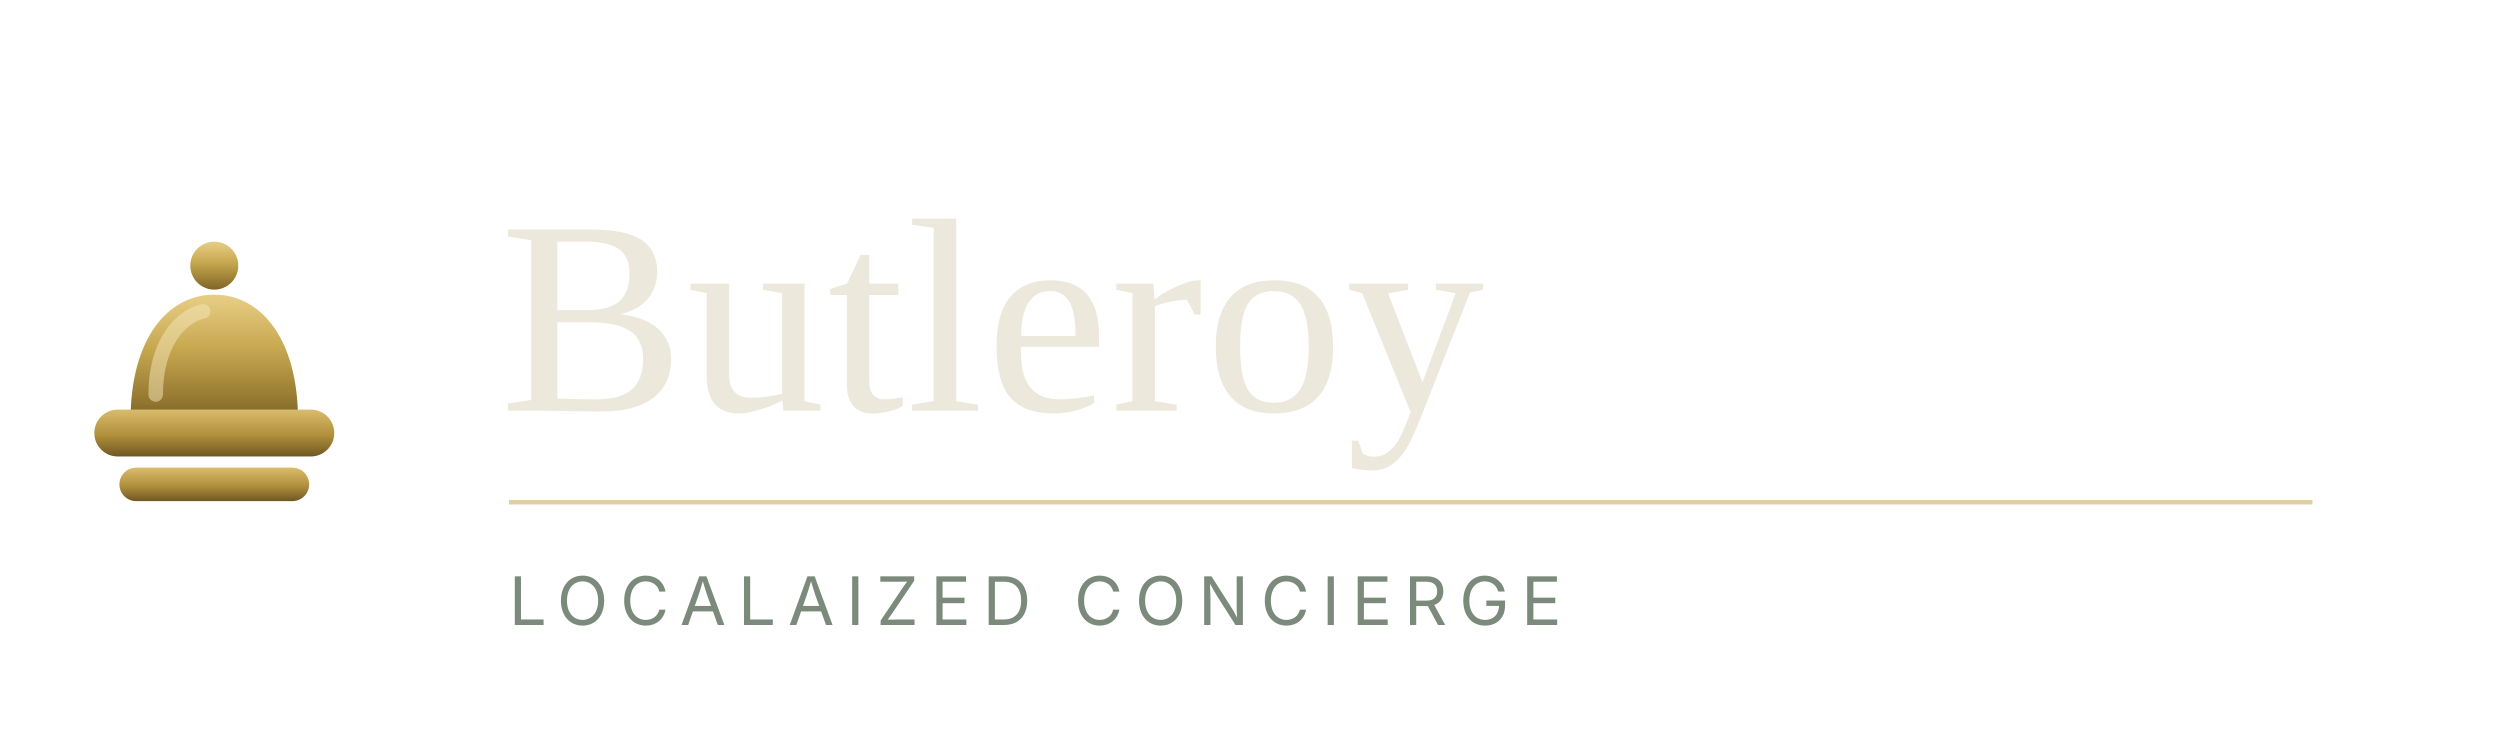
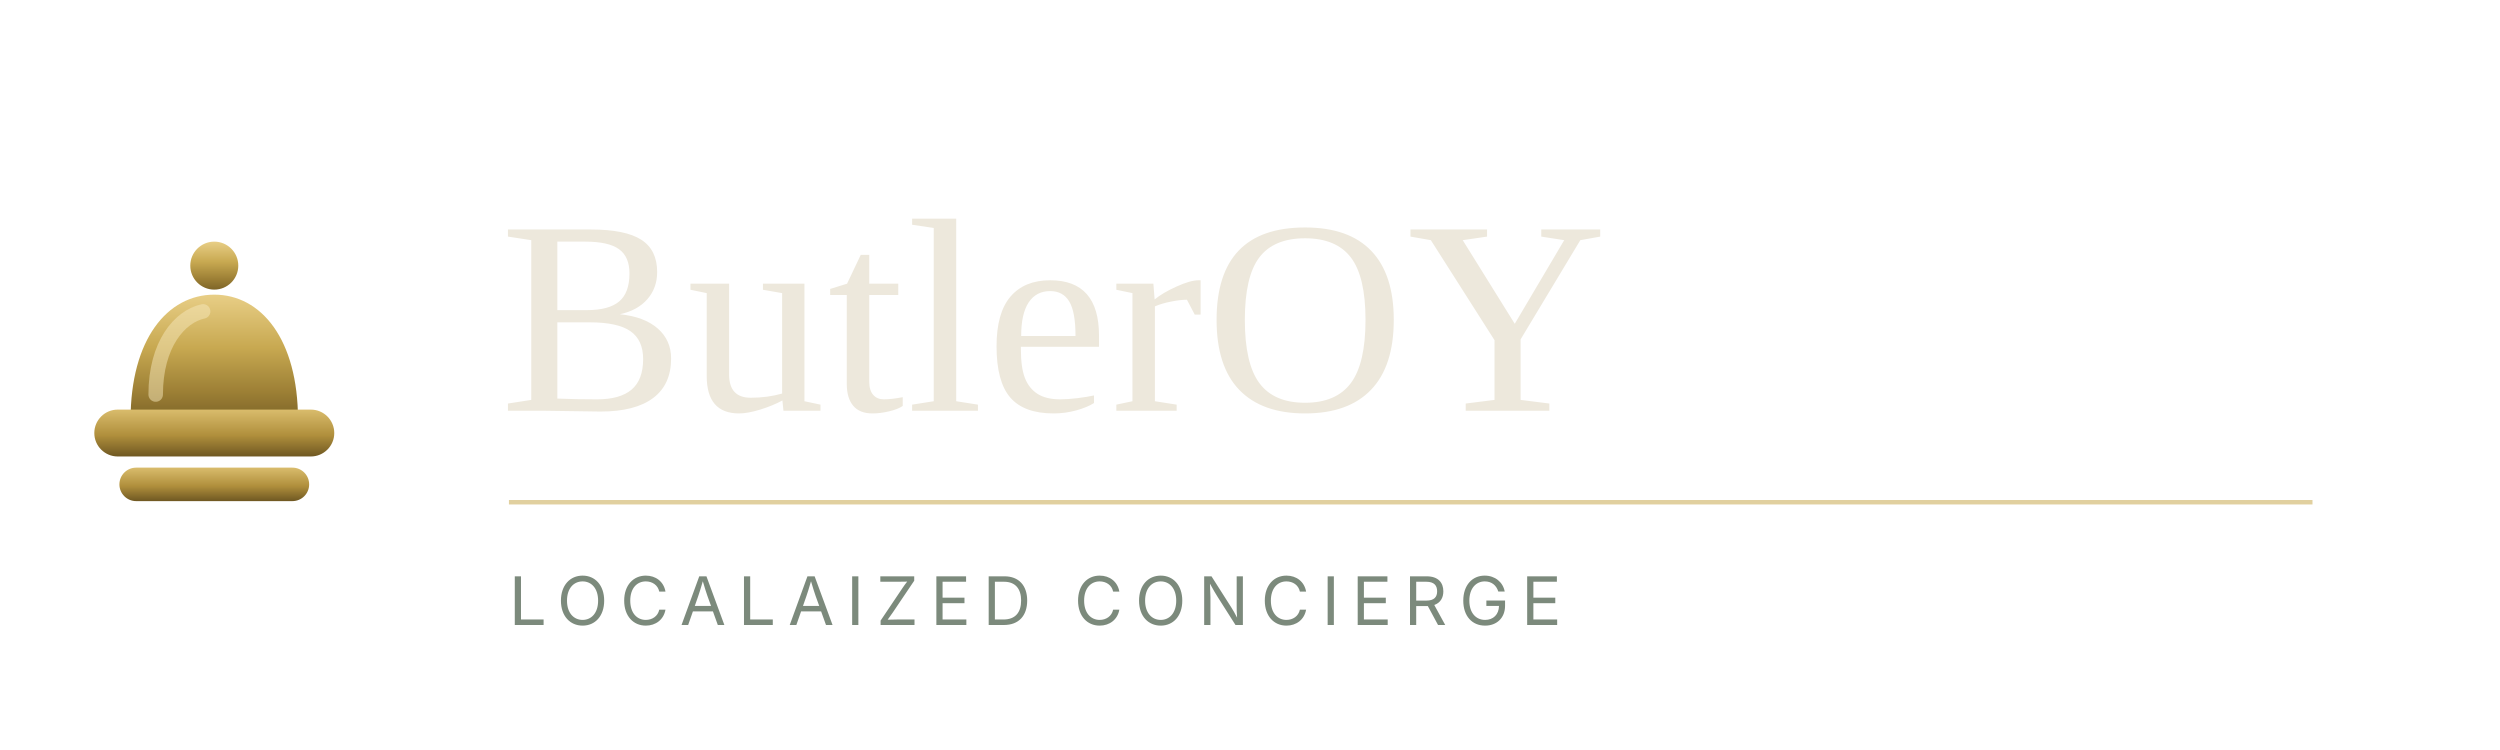
- <svg xmlns="http://www.w3.org/2000/svg" viewBox="0 0 560 168" width="560" height="168" role="img" aria-label="Butleroy, LocalAIzed Concierge">
+ <svg xmlns="http://www.w3.org/2000/svg" viewBox="0 0 560 168" width="560" height="168" role="img" aria-label="ButlerOY, LocalAIzed Concierge">
  <defs>
    <linearGradient id="b" x1="0" y1="0" x2="0" y2="1">
      <stop offset="0" stop-color="#E8CE86" />
      <stop offset="0.42" stop-color="#C8A951" />
      <stop offset="0.78" stop-color="#9C7F35" />
      <stop offset="1" stop-color="#7E6528" />
    </linearGradient>
    <linearGradient id="br" x1="0" y1="0" x2="0" y2="1">
      <stop offset="0" stop-color="#D9BC6C" />
      <stop offset="0.55" stop-color="#B08F3C" />
      <stop offset="1" stop-color="#6F5822" />
    </linearGradient>
  </defs>
  <g transform="translate(8 44) scale(1.25)">
    <circle cx="32" cy="12.4" r="4.3" fill="url(#b)" />
    <path d="M 17 40 C 17 25.6, 23.6 17.6, 32 17.6 C 40.4 17.6, 47 25.6, 47 40 Z" fill="url(#b)" />
    <rect x="10.5" y="38.2" width="43" height="8.4" rx="4.2" fill="url(#br)" />
    <rect x="15" y="48.6" width="34" height="6" rx="3" fill="url(#br)" />
    <path d="M 21.5 35.5 C 21.5 26.5, 25.8 21.5, 30 20.6" fill="none" stroke="#F6E7BC" stroke-width="2.6" stroke-linecap="round" opacity="0.5" />
  </g>
-   <text x="112" y="92" font-family="'Hoefler Text','Playfair Display',Georgia,'Times New Roman',serif" font-size="62" letter-spacing="0.5" fill="#EDE8DC">Butleroy</text>
+   <text x="112" y="92" font-family="'Hoefler Text','Playfair Display',Georgia,'Times New Roman',serif" font-size="62" letter-spacing="0.5" fill="#EDE8DC">ButlerOY</text>
  <rect x="114" y="112" width="404" height="1" fill="#C8A951" opacity="0.55" />
  <text x="114" y="140" font-family="'Inter','Segoe UI',system-ui,sans-serif" font-size="15" letter-spacing="2.7" fill="#7C8A7C">LOCALAIZED CONCIERGE</text>
</svg>
